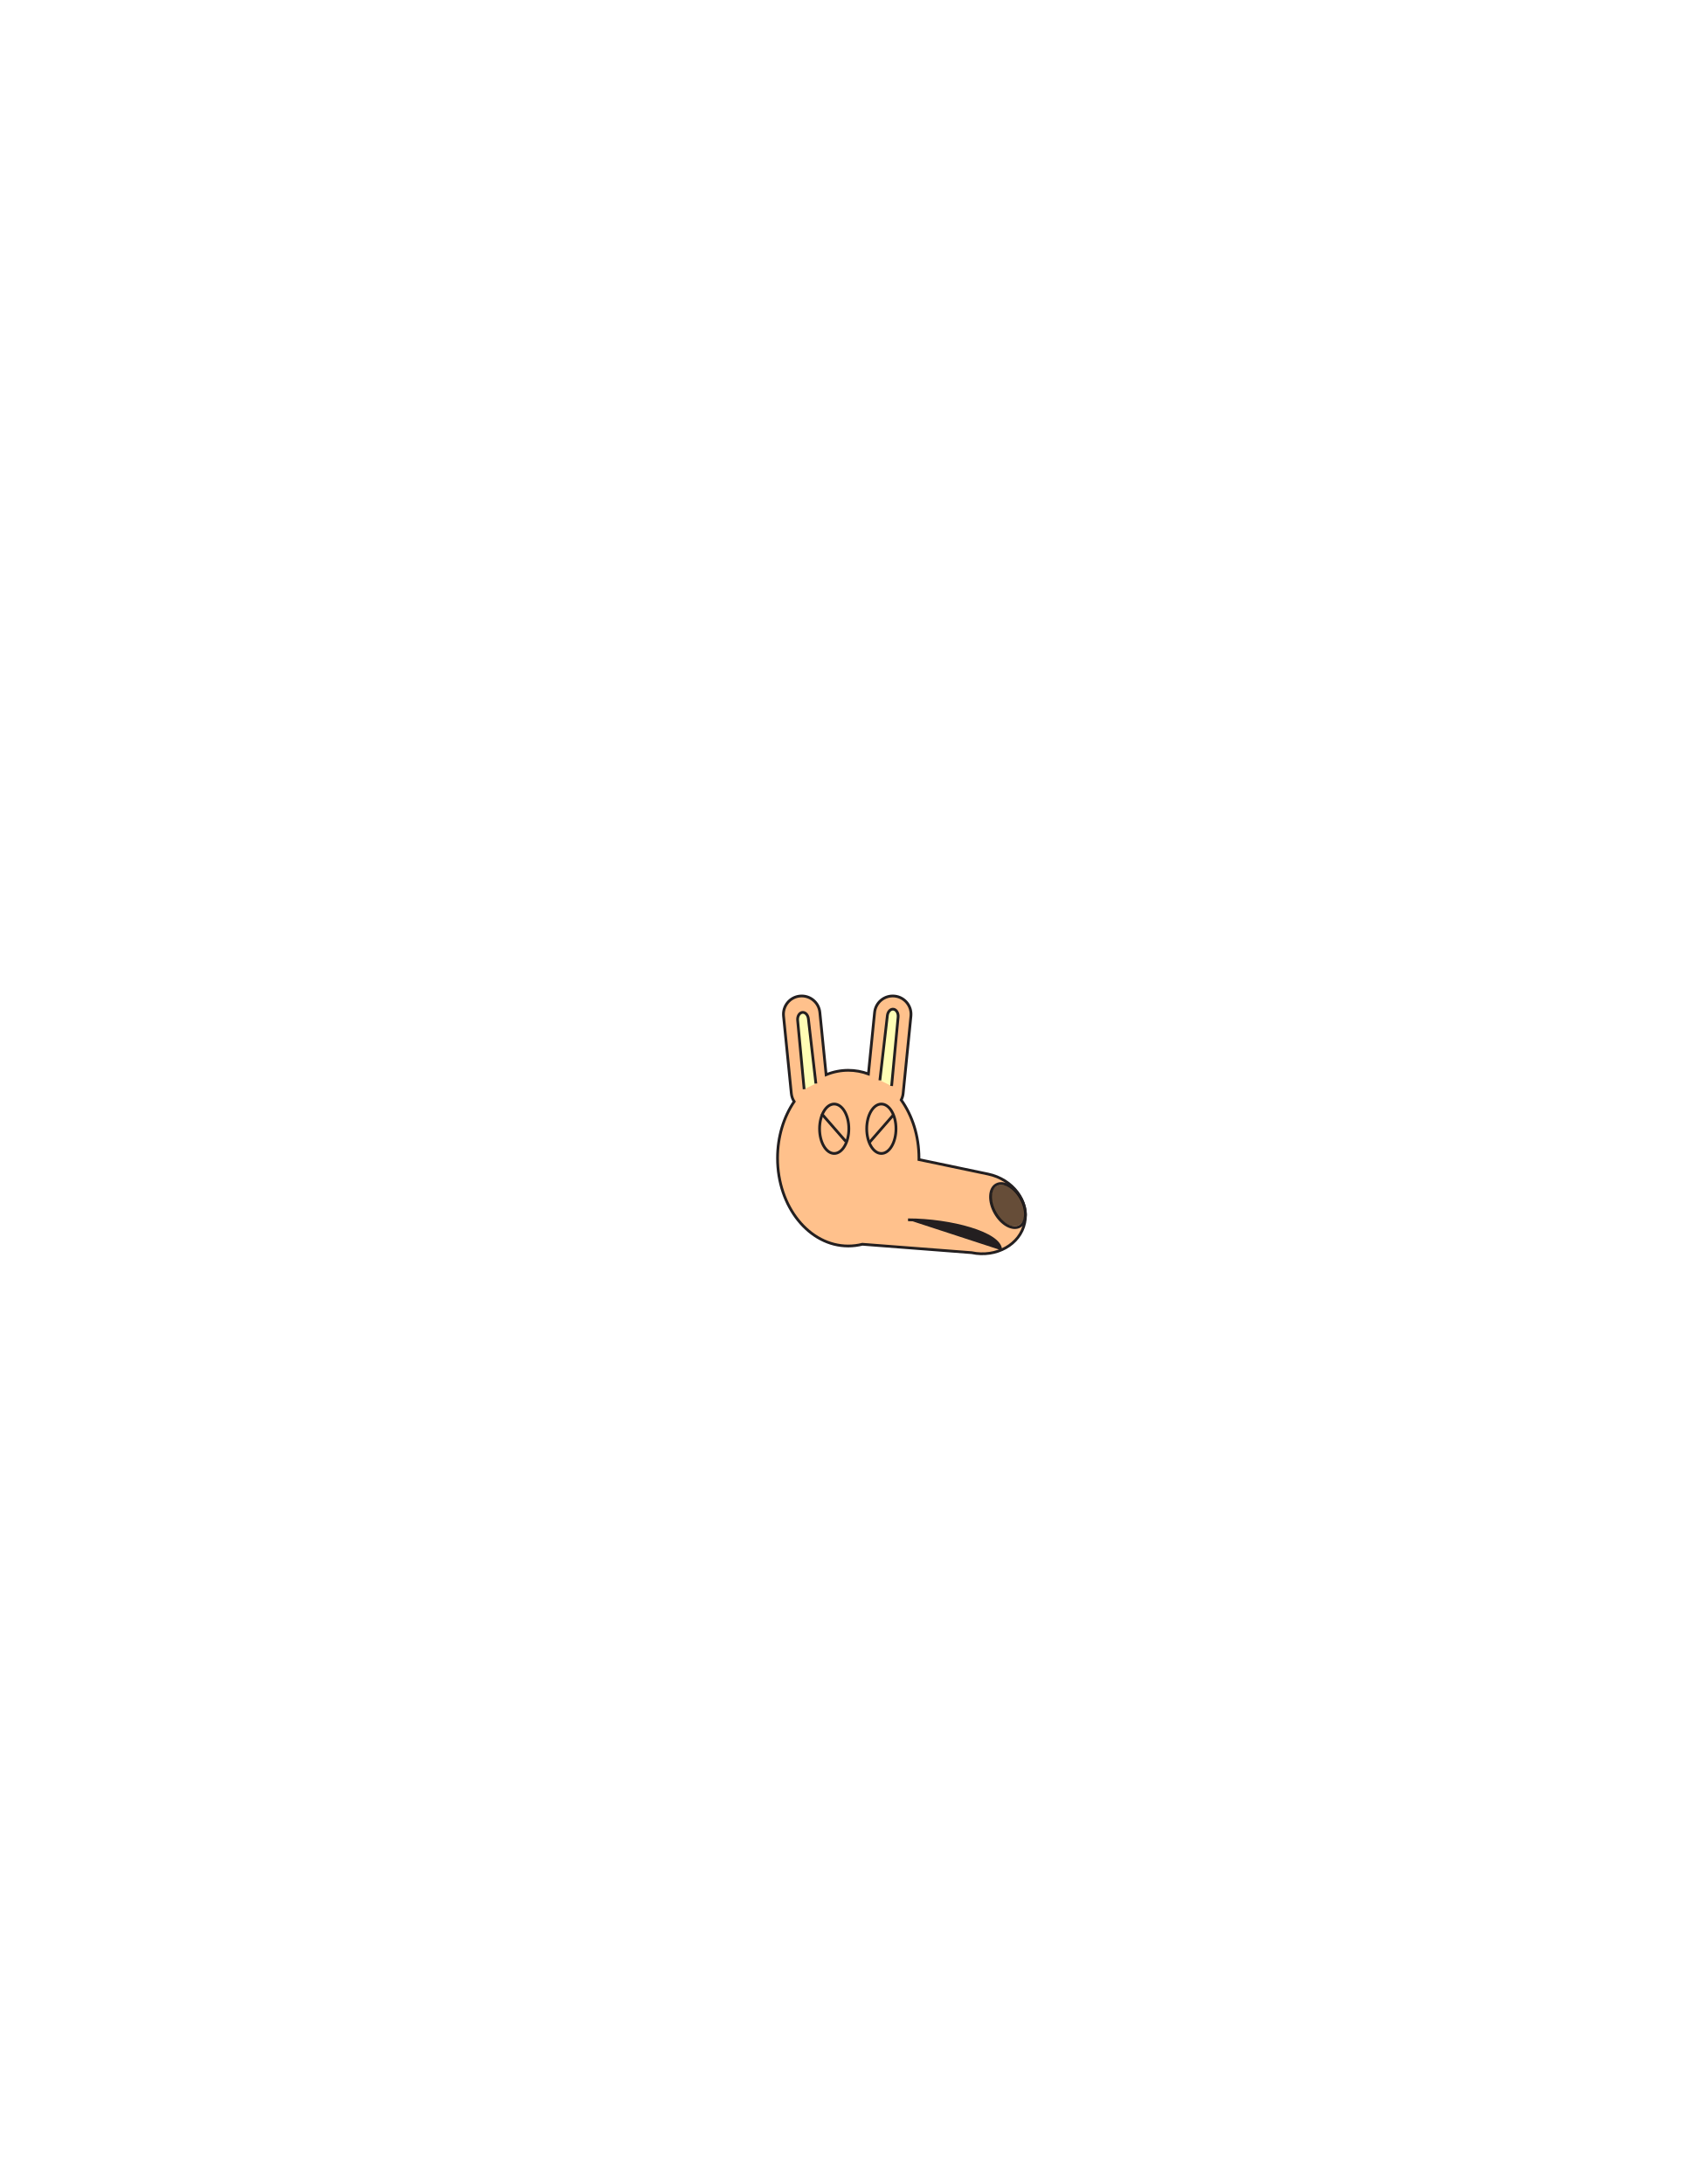
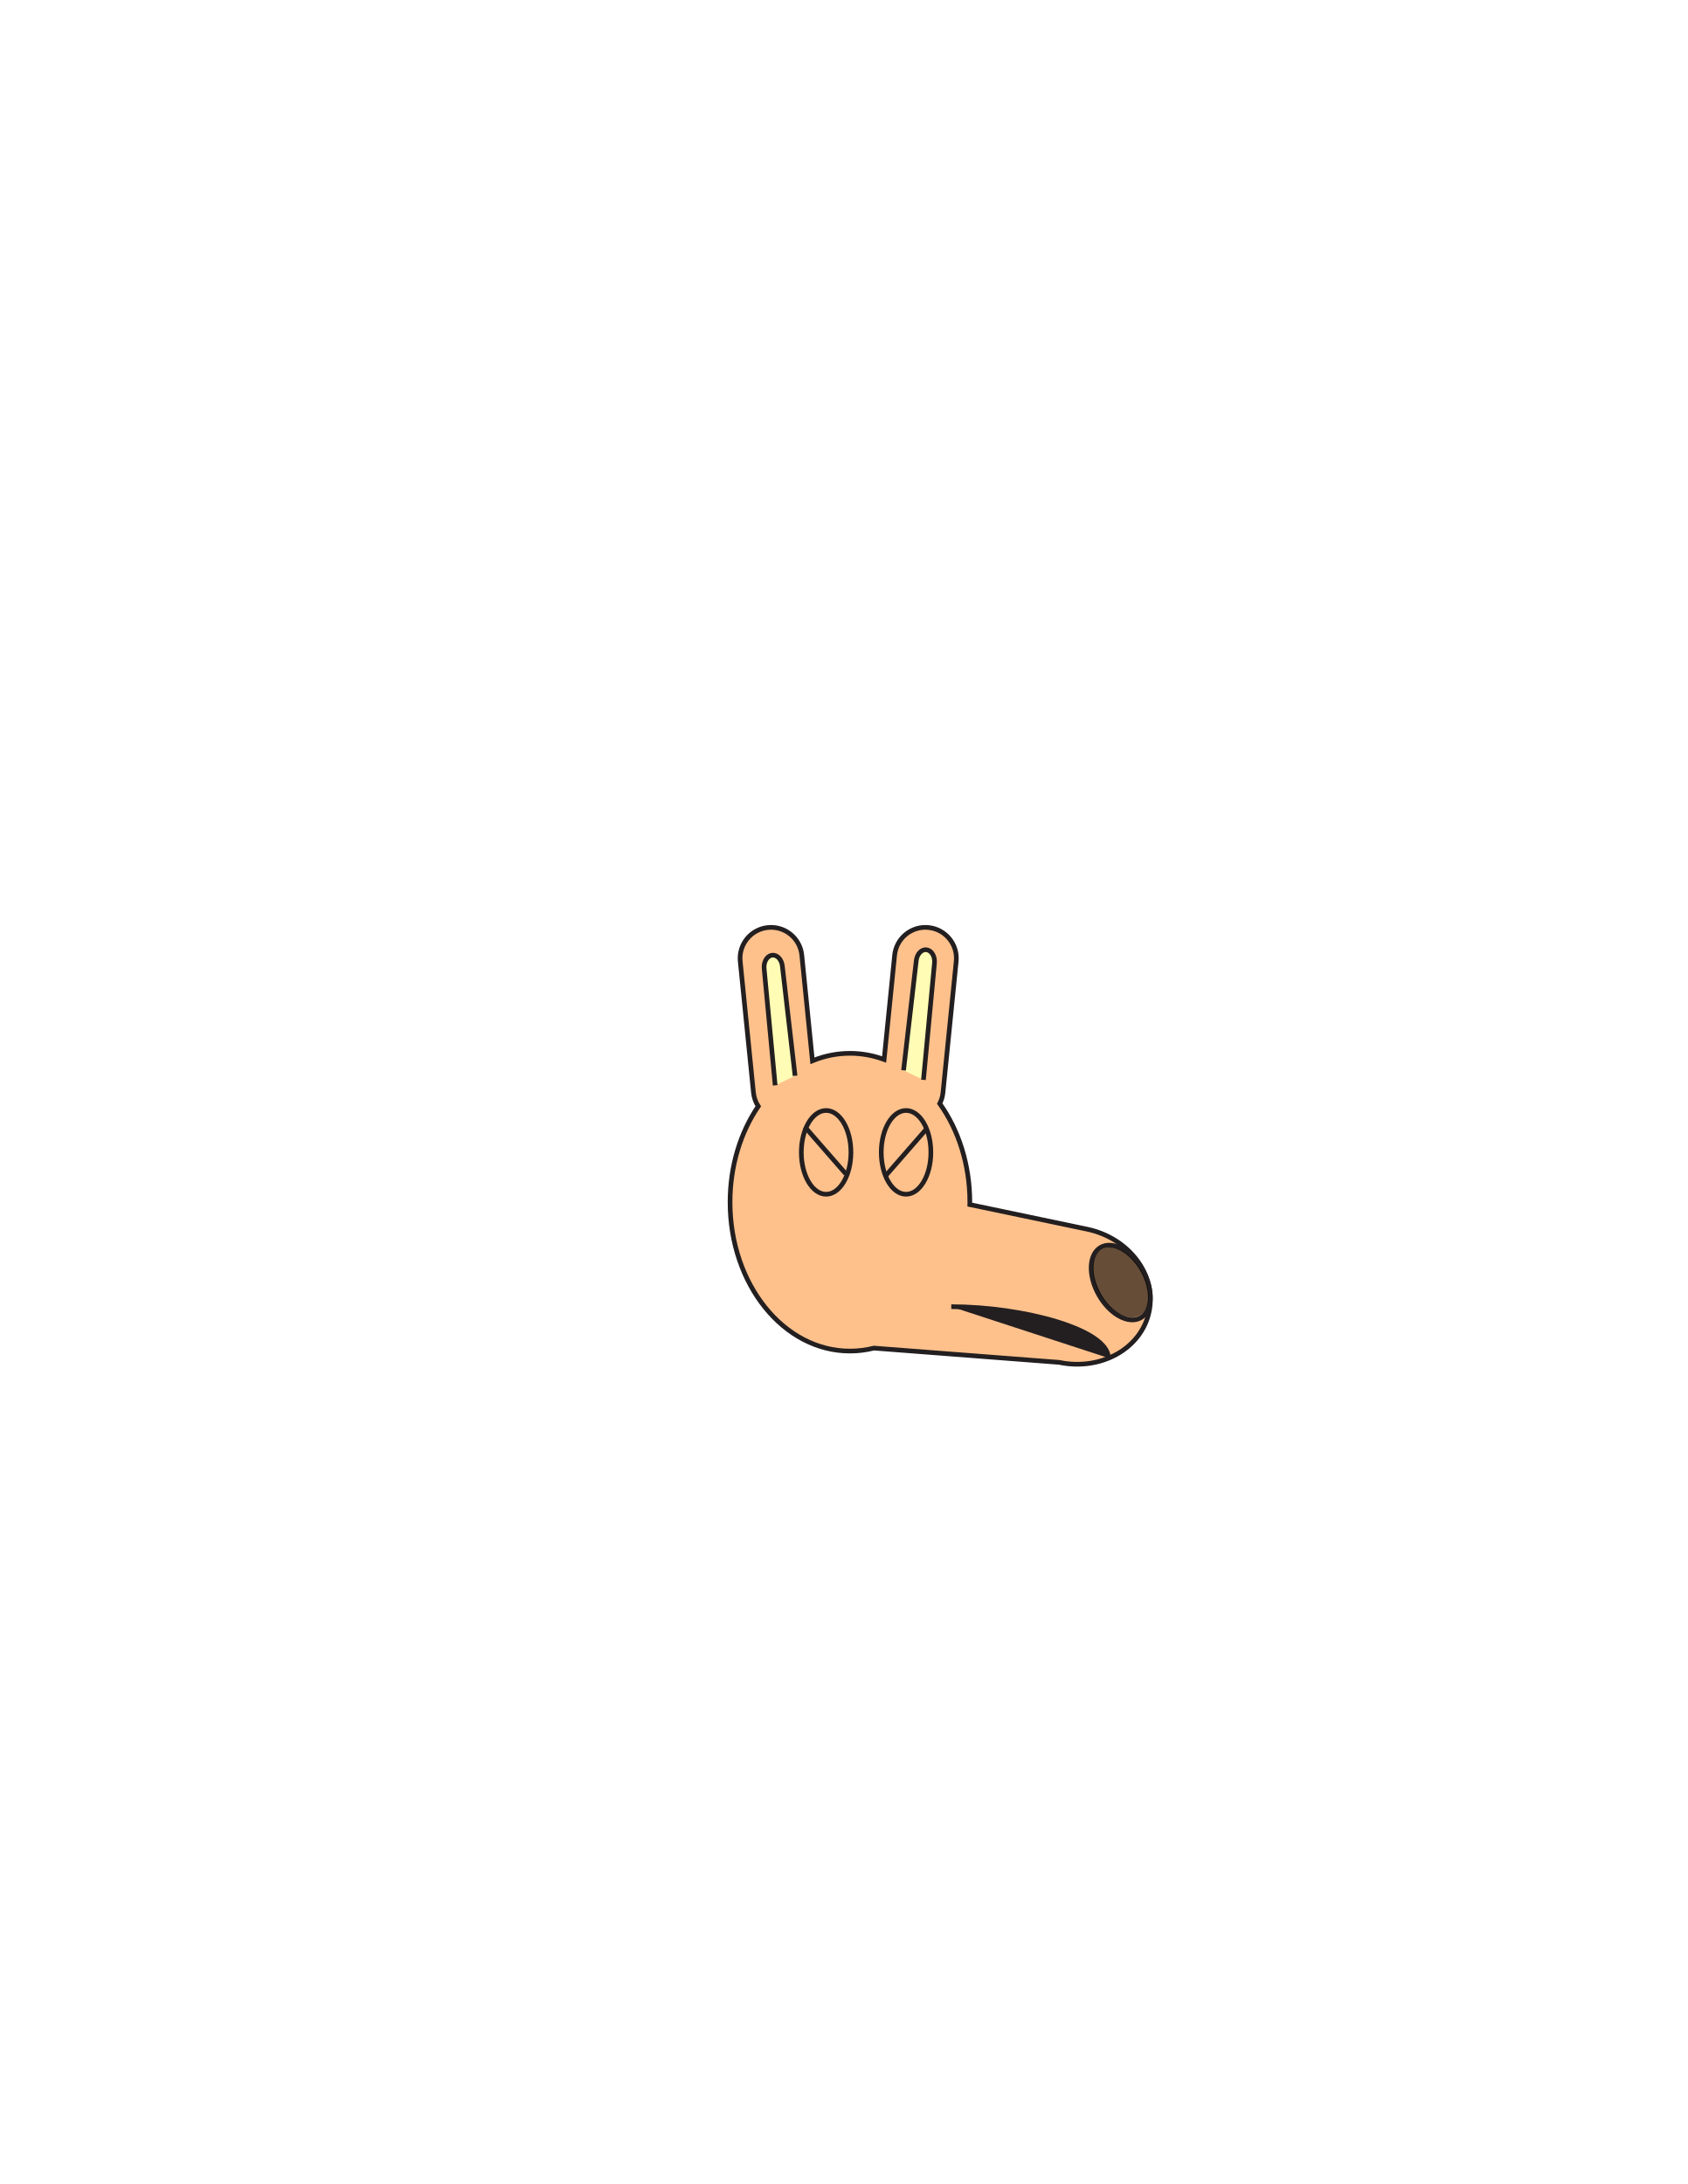
<svg xmlns="http://www.w3.org/2000/svg" version="1.1" id="Layer_1" x="0px" y="0px" width="612px" height="792px" viewBox="0 0 612 792" enable-background="new 0 0 612 792" xml:space="preserve">
-   <rect id="head_frame_1_" x="231.187" y="331.5" fill-opacity="0" fill="#231F20" width="151" height="131" />
-   <path id="PRIMARY_3_" fill="#FFC18C" stroke="#231F20" stroke-miterlimit="10" d="M358.272,425.761l-25.072-5.259  c0.003-0.17,0.011-0.338,0.011-0.51c0-8.096-2.436-15.482-6.439-21.104c0.365-0.713,0.611-1.502,0.696-2.348l2.826-28.079  c0.366-3.637-2.285-6.881-5.921-7.247c-3.636-0.366-6.881,2.285-7.247,5.921l-2.246,22.319c-2.317-0.855-4.77-1.321-7.31-1.321  c-2.803,0-5.498,0.566-8.022,1.599l-2.274-22.598c-0.366-3.636-3.611-6.288-7.247-5.921c-3.636,0.366-6.287,3.61-5.921,7.247  l2.826,28.079c0.109,1.083,0.479,2.075,1.031,2.93c-3.763,5.543-6.035,12.701-6.035,20.521c0,17.595,11.48,31.857,25.643,31.857  c1.753,0,3.464-0.219,5.117-0.636l39.605,3.05c8.986,1.886,17.609-2.967,19.261-10.838  C373.204,435.555,367.258,427.646,358.272,425.761z" />
-   <path fill="#231F20" stroke="#231F20" stroke-miterlimit="10" d="M362.85,453.326c0-6.068-18.187-10.978-33.608-10.978" />
-   <ellipse id="PRIMARY_2_" fill="#FFC18C" stroke="#231F20" stroke-miterlimit="10" cx="302.476" cy="409.326" rx="5.306" ry="8.961" />
-   <ellipse id="PRIMARY_1_" fill="#FFC18C" stroke="#231F20" stroke-miterlimit="10" cx="319.572" cy="409.326" rx="5.306" ry="8.961" />
-   <path id="SECONDARY_3_" fill="#FFFDB5" stroke="#231F20" stroke-miterlimit="10" d="M291.578,394.984l-2.35-24.893  c-0.17-1.445,0.557-2.765,1.63-2.945l0,0c1.073-0.181,2.08,0.844,2.253,2.29l2.722,23.504" />
-   <path id="SECONDARY_2_" fill="#FFFDB5" stroke="#231F20" stroke-miterlimit="10" d="M323.292,393.817l2.35-24.893  c0.17-1.445-0.557-2.765-1.63-2.945l0,0c-1.073-0.181-2.08,0.844-2.253,2.29l-2.722,23.504" />
-   <line fill="none" stroke="#231F20" stroke-miterlimit="10" x1="297.932" y1="403.889" x2="306.688" y2="413.935" />
-   <line fill="none" stroke="#231F20" stroke-miterlimit="10" x1="323.95" y1="404.303" x2="315.194" y2="414.349" />
-   <ellipse id="PRIMARY_20_" transform="matrix(0.8711 -0.4911 0.4911 0.8711 -167.5876 235.872)" fill="#FFC18C" stroke="#231F20" stroke-miterlimit="10" cx="365.499" cy="437.159" rx="5.378" ry="8.667" />
-   <path fill-opacity="0.6" d="M369.939,434.682c2.228,3.909,2.047,8.187-0.406,9.555c-2.451,1.367-6.246-0.691-8.476-4.6  c-2.228-3.909-2.047-8.187,0.405-9.555C363.916,428.715,367.71,430.773,369.939,434.682z" />
+   <rect id="head_frame_1_" x="178.687" y="286" fill="#231F20" fill-opacity="0" width="256" height="222" />
+   <path id="PRIMARY_3_" fill="#FFC18C" stroke="#231F20" stroke-width="1.695" stroke-miterlimit="10" d="M394.143,445.739  l-42.507-8.911c0.006-0.288,0.019-0.573,0.019-0.864c0-13.721-4.129-26.237-10.915-35.765c0.617-1.208,1.034-2.546,1.179-3.979  l4.791-47.584c0.621-6.163-3.874-11.661-10.038-12.281c-6.164-0.62-11.665,3.873-12.286,10.034l-3.809,37.824  c-3.927-1.449-8.086-2.239-12.392-2.239c-4.753,0-9.321,0.959-13.601,2.71l-3.855-38.296c-0.62-6.162-6.122-10.656-12.287-10.034  c-6.164,0.621-10.658,6.118-10.038,12.281l4.792,47.584c0.185,1.836,0.812,3.517,1.748,4.965  c-6.379,9.394-10.231,21.524-10.231,34.777c0,29.816,19.462,53.985,43.474,53.985c2.973,0,5.873-0.371,8.676-1.077l67.144,5.168  c15.235,3.196,29.854-5.027,32.654-18.366C419.457,462.337,409.376,448.936,394.143,445.739z" />
+   <path fill="#231F20" stroke="#231F20" stroke-width="1.695" stroke-miterlimit="10" d="M401.902,492.453  c0-10.283-30.832-18.604-56.977-18.604" />
+   <ellipse id="PRIMARY_2_" fill="#FFC18C" stroke="#231F20" stroke-width="1.695" stroke-miterlimit="10" cx="299.548" cy="417.889" rx="8.996" ry="15.186" />
+   <ellipse id="PRIMARY_1_" fill="#FFC18C" stroke="#231F20" stroke-width="1.695" stroke-miterlimit="10" cx="328.532" cy="417.889" rx="8.995" ry="15.186" />
+   <path id="SECONDARY_3_" fill="#FFFDB5" stroke="#231F20" stroke-width="1.695" stroke-miterlimit="10" d="M281.072,393.583  l-3.984-42.185c-0.288-2.449,0.945-4.686,2.763-4.991l0,0c1.82-0.307,3.527,1.431,3.82,3.881l4.615,39.831" />
+   <path id="SECONDARY_2_" fill="#FFFDB5" stroke="#231F20" stroke-width="1.695" stroke-miterlimit="10" d="M334.838,391.605  l3.983-42.185c0.29-2.448-0.943-4.685-2.763-4.99l0,0c-1.818-0.307-3.526,1.43-3.819,3.881l-4.614,39.831" />
+   <line fill="none" stroke="#231F20" stroke-width="1.695" stroke-miterlimit="10" x1="291.844" y1="408.674" x2="306.688" y2="425.698" />
+   <line fill="none" stroke="#231F20" stroke-width="1.695" stroke-miterlimit="10" x1="335.954" y1="409.376" x2="321.109" y2="426.4" />
+   <path id="PRIMARY_20_" fill="#FFC18C" stroke="#231F20" stroke-width="1.695" stroke-miterlimit="10" d="M399.159,452.305  c4.386-2.473,11.172,1.253,15.157,8.319c3.985,7.065,3.66,14.797-0.726,17.27c-4.387,2.473-11.173-1.253-15.158-8.318  C394.447,462.509,394.771,454.777,399.159,452.305z" />
+   <path fill-opacity="0.6" d="M413.923,460.857c3.776,6.625,3.47,13.875-0.689,16.193c-4.155,2.315-10.589-1.172-14.37-7.796  c-3.777-6.625-3.471-13.874,0.687-16.192C403.711,450.746,410.143,454.234,413.923,460.857z" />
</svg>
